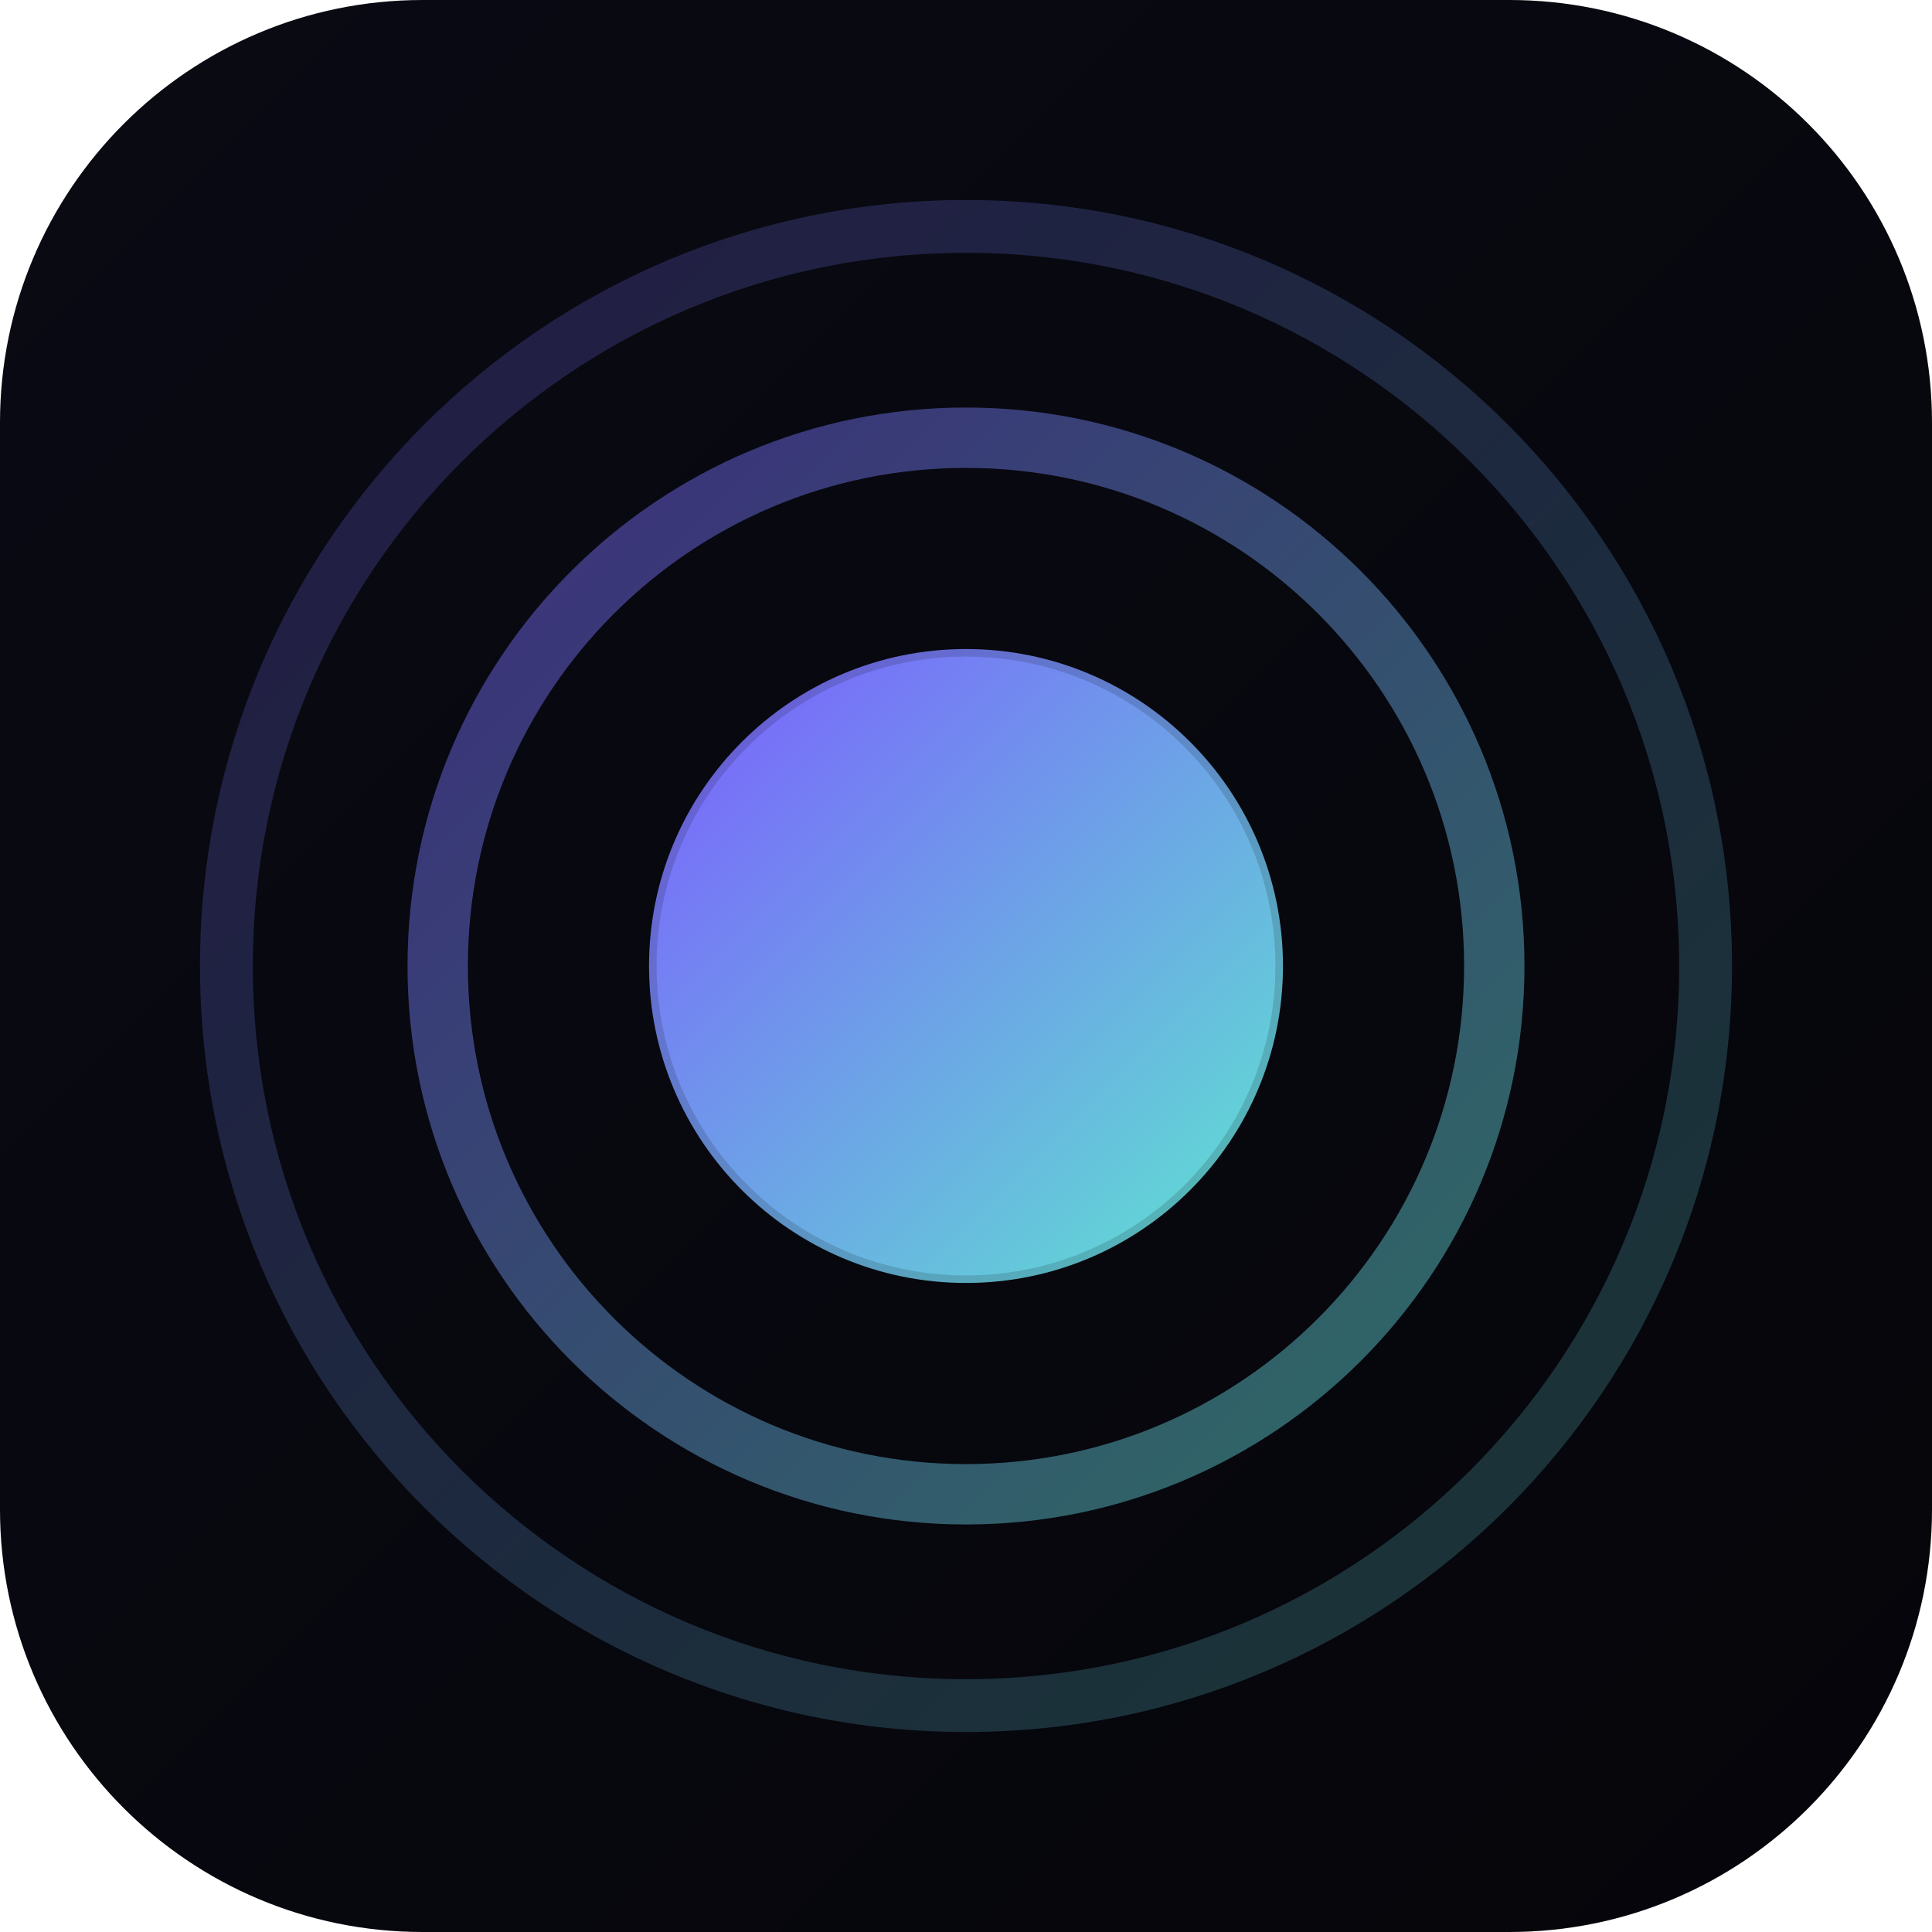
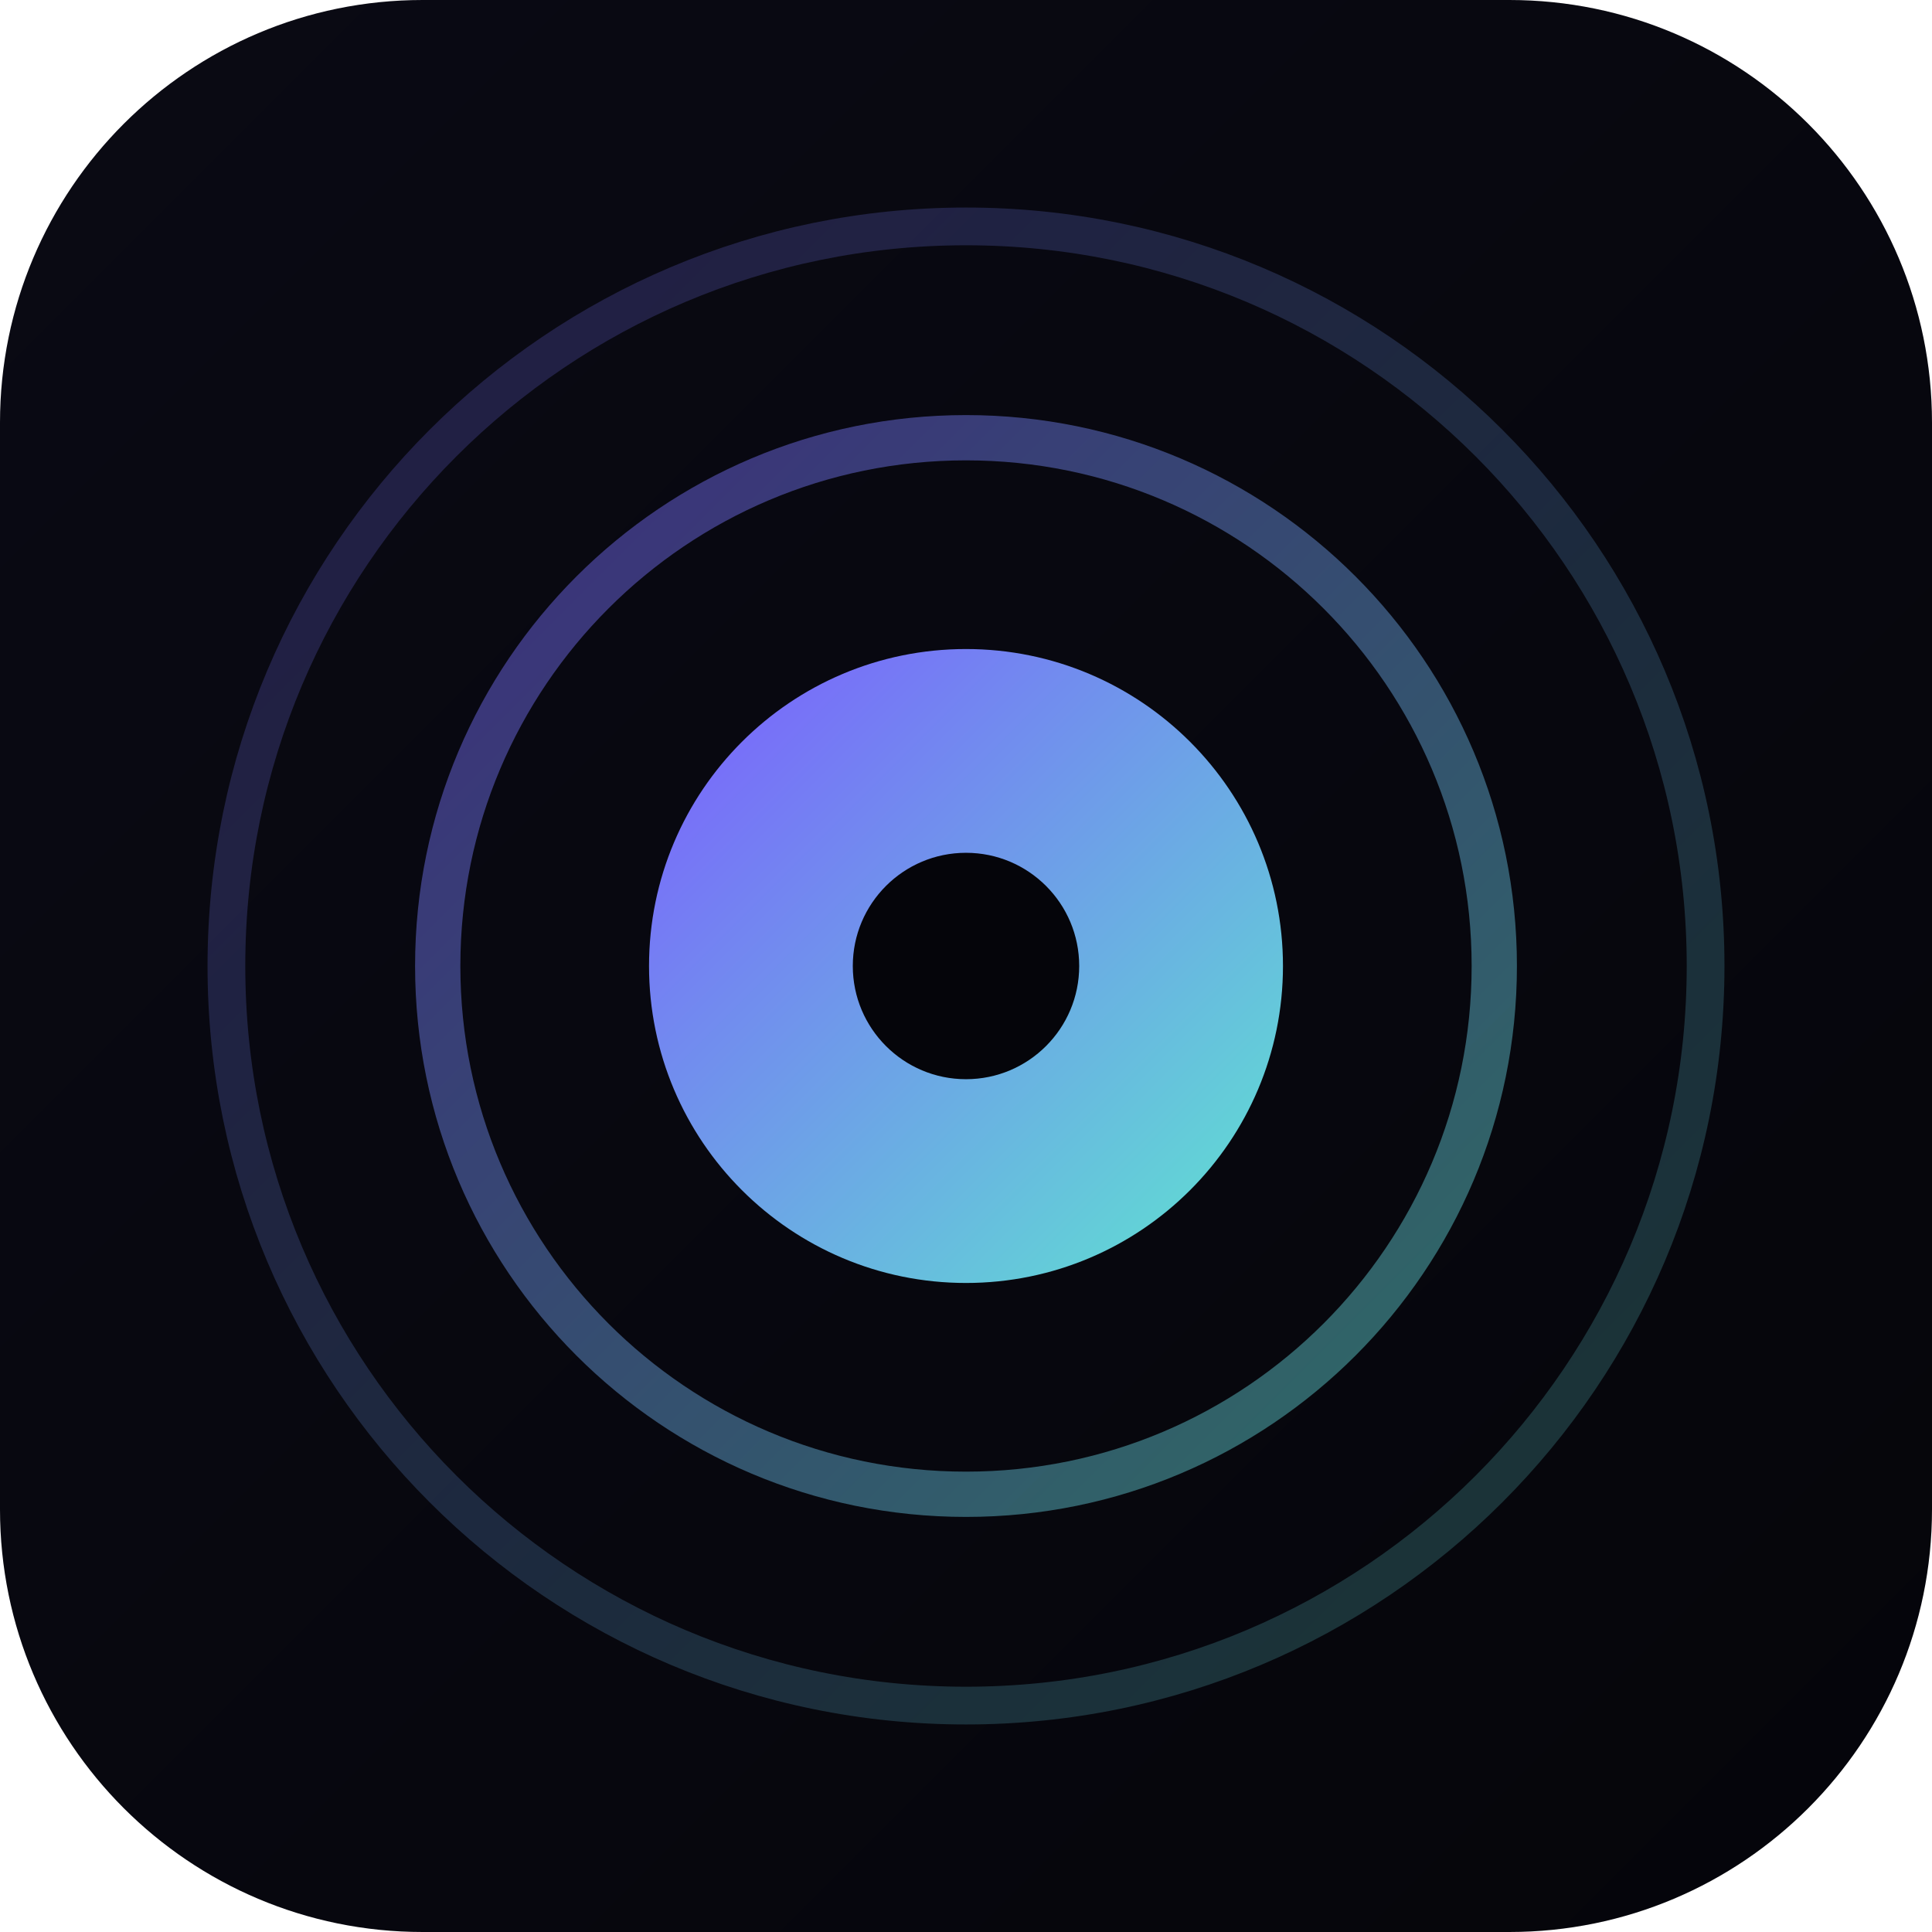
<svg xmlns="http://www.w3.org/2000/svg" viewBox="0 0 512 512" width="512" height="512">
  <defs>
    <linearGradient id="bg" x1="0" y1="0" x2="1" y2="1">
      <stop offset="0%" stop-color="#0a0a14" />
      <stop offset="100%" stop-color="#05050a" />
    </linearGradient>
    <linearGradient id="mark" x1="0" y1="0" x2="1" y2="1">
      <stop offset="0%" stop-color="#7c5cff" />
      <stop offset="100%" stop-color="#5ee6d0" />
    </linearGradient>
  </defs>
  <rect width="512" height="512" rx="112" fill="url(#bg)" />
-   <circle cx="256" cy="256" r="196" fill="none" stroke="url(#mark)" stroke-width="14" opacity="0.22" />
-   <circle cx="256" cy="256" r="140" fill="none" stroke="url(#mark)" stroke-width="16" opacity="0.45" />
+   <circle cx="256" cy="256" r="196" fill="none" stroke="url(#mark)" stroke-width="10" opacity="0.22" />
+   <circle cx="256" cy="256" r="140" fill="none" stroke="url(#mark)" stroke-width="12" opacity="0.45" />
  <circle cx="256" cy="256" r="84" fill="url(#mark)" />
-   <circle cx="256" cy="256" r="84" fill="none" stroke="#05050a" stroke-width="4" opacity="0.15" />
+   <circle cx="256" cy="256" r="30" fill="#05050a" />
</svg>
